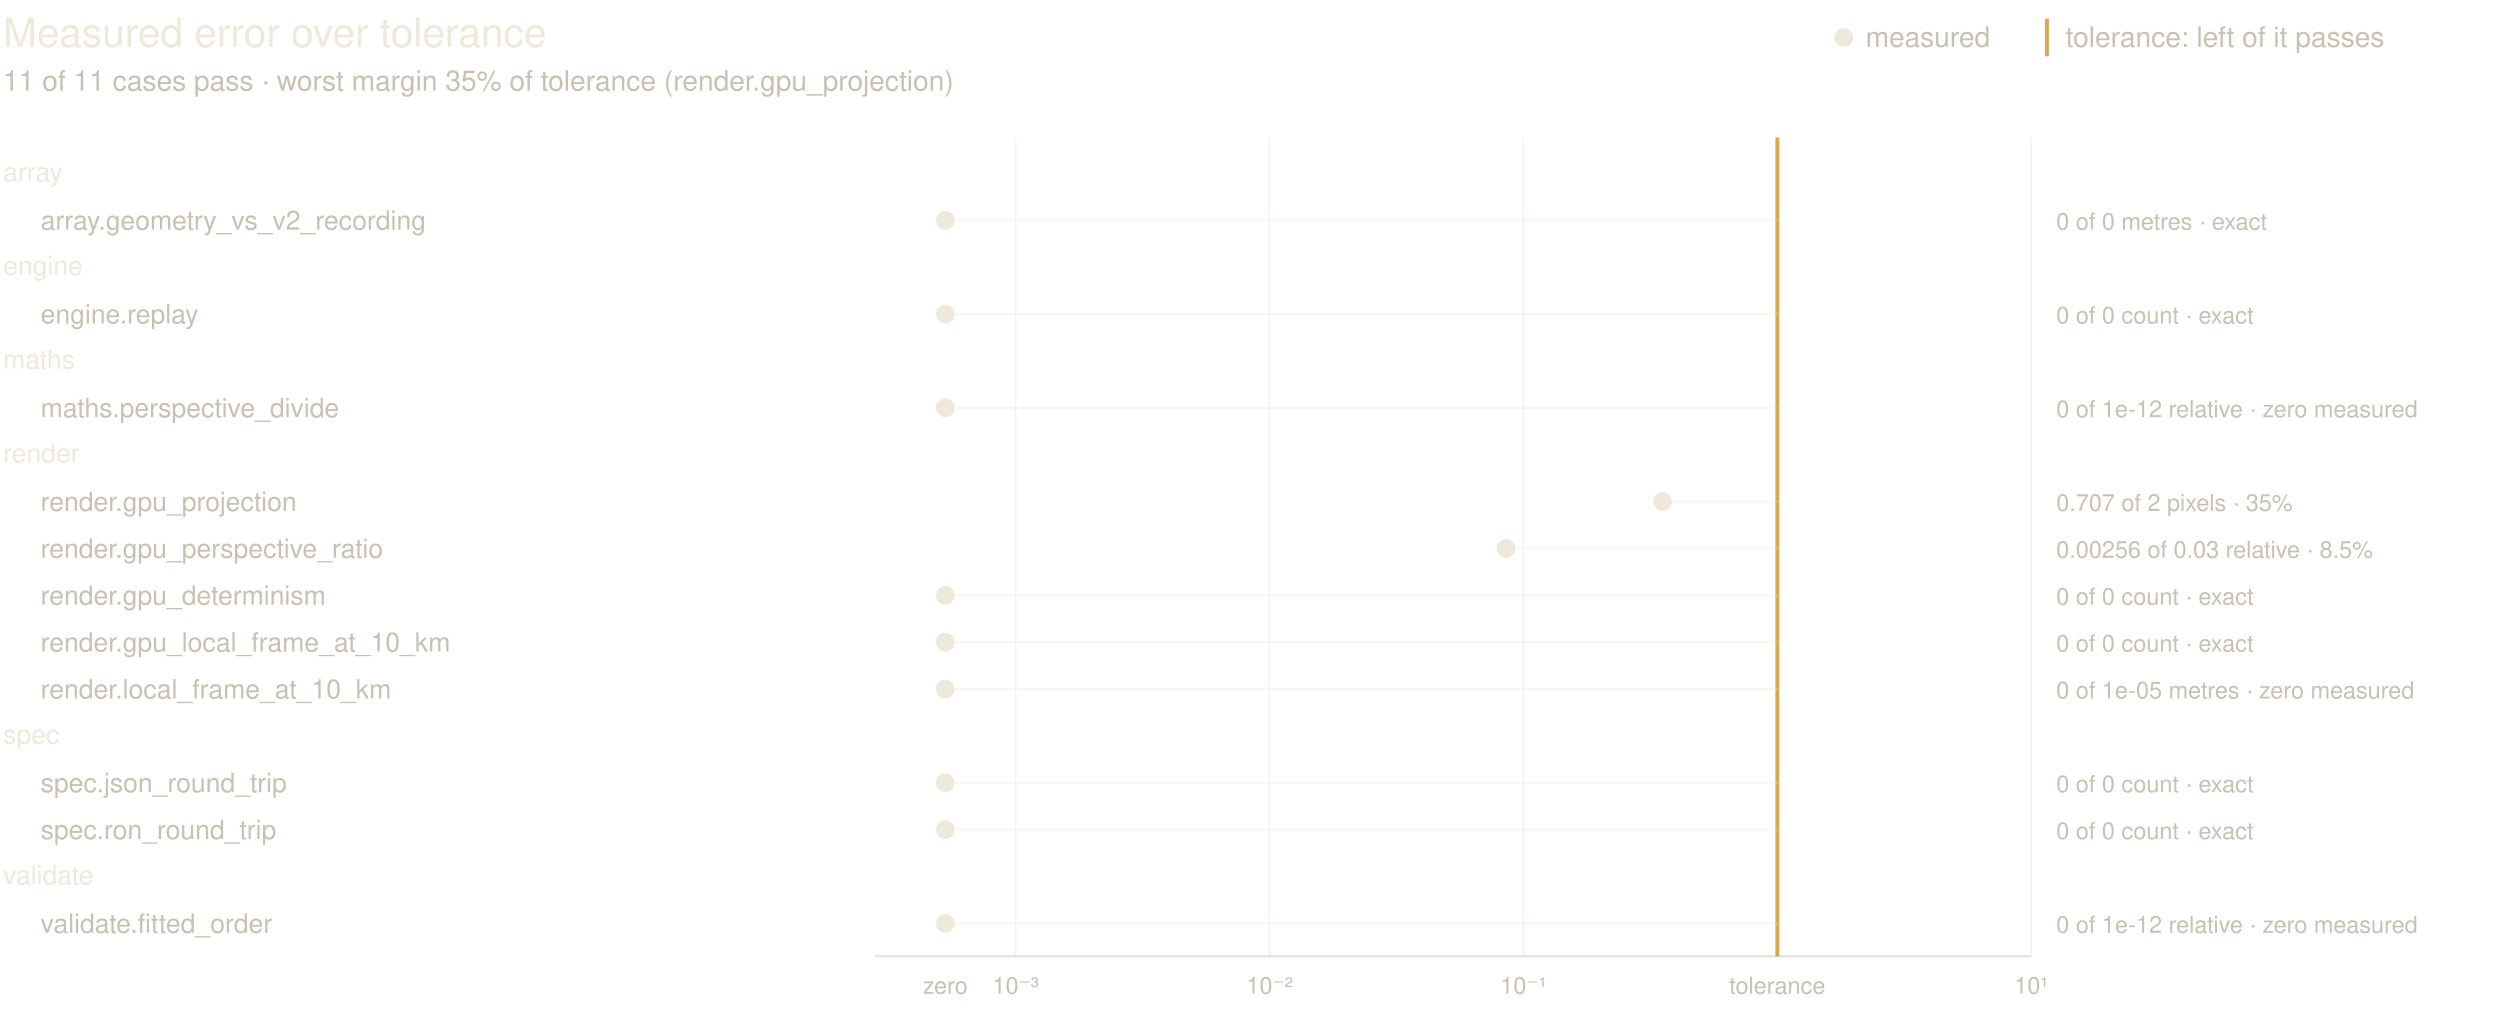
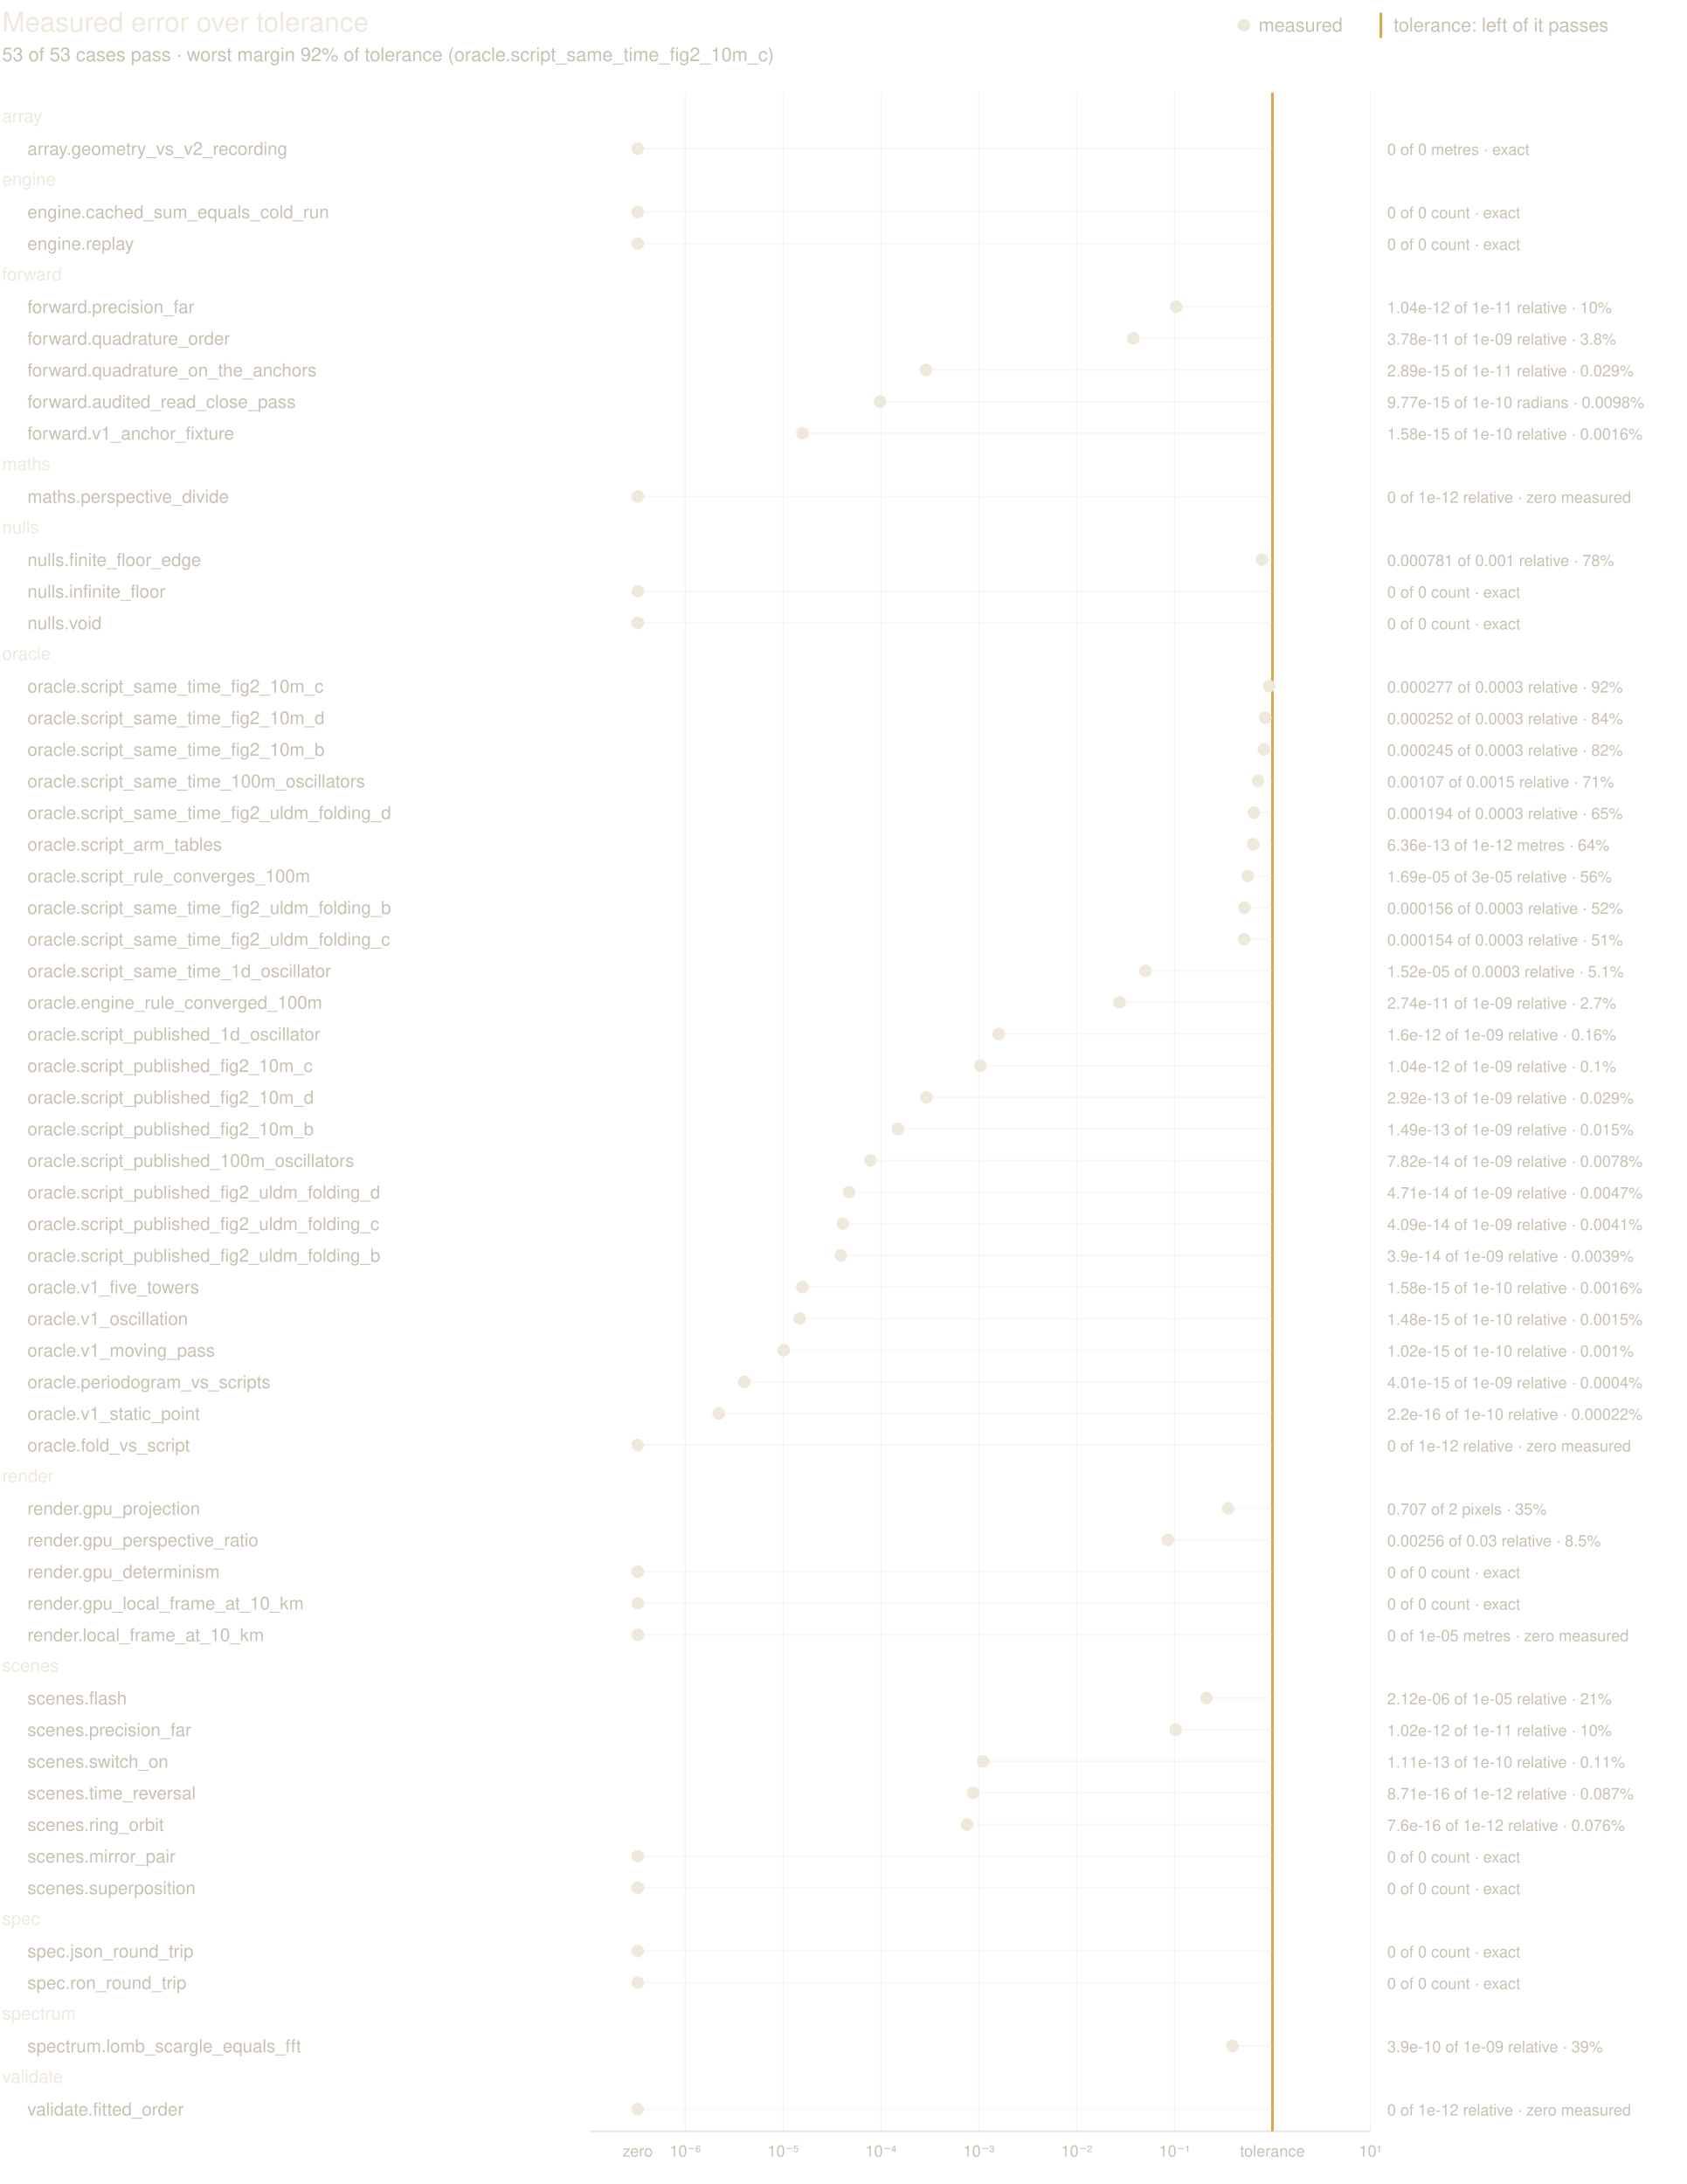
- <svg xmlns="http://www.w3.org/2000/svg" viewBox="0 0 1600 662" width="1600" height="662" role="img" aria-label="Each validation case's measured error as a fraction of its tolerance, on a log scale">
+ <svg xmlns="http://www.w3.org/2000/svg" viewBox="0 0 1600 2072" width="1600" height="2072" role="img" aria-label="Each validation case's measured error as a fraction of its tolerance, on a log scale">
  <style>.t{fill:#efe9dc;font-family:'Helvetica Neue',Helvetica,Arial,'Liberation Sans',Arimo,'Nimbus Sans','DejaVu Sans',sans-serif}.m{fill:#c8c1b2}.w{fill:#c8c1b2}.axis{stroke:#c8c1b2;stroke-opacity:0.45;stroke-width:1.5;fill:none}.grid{stroke:#c8c1b2;stroke-opacity:0.18;stroke-width:1}.dot{fill:#efe9dc}.ring{fill:none;stroke:#efe9dc;stroke-width:2}.line{stroke:#efe9dc;stroke-width:2;fill:none;stroke-linejoin:round}.thin{stroke:#efe9dc;stroke-opacity:0.35;stroke-width:1.5;fill:none}.tol{stroke:#d9a84e;stroke-width:2.5;fill:none}.tolfill{fill:#d9a84e}.dash{stroke:#d9a84e;stroke-width:2;stroke-dasharray:6 5;fill:none}</style>
  <text class="t" x="2.0" y="30.0" font-size="26" font-weight="500" text-anchor="start">Measured error over tolerance</text>
-   <text class="t m" x="2.0" y="58.0" font-size="18" font-weight="400" text-anchor="start">11 of 11 cases pass · worst margin 35% of tolerance (render.gpu_projection)</text>
+   <text class="t m" x="2.0" y="58.0" font-size="18" font-weight="400" text-anchor="start">53 of 53 cases pass · worst margin 92% of tolerance (oracle.script_same_time_fig2_10m_c)</text>
  <circle class="dot" cx="1180" cy="24" r="6" />
  <text class="t m" x="1194.0" y="30.0" font-size="18" font-weight="400" text-anchor="start">measured</text>
  <line class="tol" x1="1310" y1="12" x2="1310" y2="36" />
  <text class="t m" x="1322.0" y="30.0" font-size="18" font-weight="400" text-anchor="start">tolerance: left of it passes</text>
-   <line class="grid" x1="650.0" y1="88" x2="650.0" y2="612" />
-   <text class="t w" x="650.0" y="636.0" font-size="15" font-weight="400" text-anchor="middle">10⁻³</text>
-   <line class="grid" x1="812.5" y1="88" x2="812.5" y2="612" />
-   <text class="t w" x="812.5" y="636.0" font-size="15" font-weight="400" text-anchor="middle">10⁻²</text>
-   <line class="grid" x1="975.0" y1="88" x2="975.0" y2="612" />
-   <text class="t w" x="975.0" y="636.0" font-size="15" font-weight="400" text-anchor="middle">10⁻¹</text>
-   <line class="grid" x1="1137.5" y1="88" x2="1137.5" y2="612" />
-   <text class="t w" x="1137.5" y="636.0" font-size="15" font-weight="400" text-anchor="middle">tolerance</text>
-   <line class="grid" x1="1300.0" y1="88" x2="1300.0" y2="612" />
-   <text class="t w" x="1300.0" y="636.0" font-size="15" font-weight="400" text-anchor="middle">10¹</text>
-   <text class="t w" x="605.0" y="636.0" font-size="15" font-weight="400" text-anchor="middle">zero</text>
-   <line class="axis" x1="560" y1="612" x2="1300" y2="612" />
-   <line class="tol" x1="1137.5" y1="88" x2="1137.5" y2="612" />
+   <line class="grid" x1="650.0" y1="88" x2="650.0" y2="2022" />
+   <text class="t w" x="650.0" y="2046.0" font-size="15" font-weight="400" text-anchor="middle">10⁻⁶</text>
+   <line class="grid" x1="742.9" y1="88" x2="742.9" y2="2022" />
+   <text class="t w" x="742.9" y="2046.0" font-size="15" font-weight="400" text-anchor="middle">10⁻⁵</text>
+   <line class="grid" x1="835.7" y1="88" x2="835.7" y2="2022" />
+   <text class="t w" x="835.7" y="2046.0" font-size="15" font-weight="400" text-anchor="middle">10⁻⁴</text>
+   <line class="grid" x1="928.6" y1="88" x2="928.6" y2="2022" />
+   <text class="t w" x="928.6" y="2046.0" font-size="15" font-weight="400" text-anchor="middle">10⁻³</text>
+   <line class="grid" x1="1021.4" y1="88" x2="1021.4" y2="2022" />
+   <text class="t w" x="1021.4" y="2046.0" font-size="15" font-weight="400" text-anchor="middle">10⁻²</text>
+   <line class="grid" x1="1114.3" y1="88" x2="1114.3" y2="2022" />
+   <text class="t w" x="1114.3" y="2046.0" font-size="15" font-weight="400" text-anchor="middle">10⁻¹</text>
+   <line class="grid" x1="1207.1" y1="88" x2="1207.1" y2="2022" />
+   <text class="t w" x="1207.1" y="2046.0" font-size="15" font-weight="400" text-anchor="middle">tolerance</text>
+   <line class="grid" x1="1300.0" y1="88" x2="1300.0" y2="2022" />
+   <text class="t w" x="1300.0" y="2046.0" font-size="15" font-weight="400" text-anchor="middle">10¹</text>
+   <text class="t w" x="605.0" y="2046.0" font-size="15" font-weight="400" text-anchor="middle">zero</text>
+   <line class="axis" x1="560" y1="2022" x2="1300" y2="2022" />
+   <line class="tol" x1="1207.1" y1="88" x2="1207.1" y2="2022" />
  <text class="t" x="2.0" y="116.0" font-size="17" font-weight="500" text-anchor="start">array</text>
  <text class="t m" x="26.0" y="147.0" font-size="17" font-weight="400" text-anchor="start">array.geometry_vs_v2_recording</text>
-   <line class="thin" x1="605.0" y1="141.0" x2="1137.5" y2="141.0" />
+   <line class="thin" x1="605.0" y1="141.0" x2="1207.1" y2="141.0" />
  <circle class="dot" cx="605.0" cy="141.0" r="6" />
  <text class="t m" x="1316.0" y="147.0" font-size="15" font-weight="400" text-anchor="start">0 of 0 metres · exact</text>
  <text class="t" x="2.0" y="176.0" font-size="17" font-weight="500" text-anchor="start">engine</text>
-   <text class="t m" x="26.0" y="207.0" font-size="17" font-weight="400" text-anchor="start">engine.replay</text>
-   <line class="thin" x1="605.0" y1="201.0" x2="1137.5" y2="201.0" />
+   <text class="t m" x="26.0" y="207.0" font-size="17" font-weight="400" text-anchor="start">engine.cached_sum_equals_cold_run</text>
+   <line class="thin" x1="605.0" y1="201.0" x2="1207.1" y2="201.0" />
  <circle class="dot" cx="605.0" cy="201.0" r="6" />
  <text class="t m" x="1316.0" y="207.0" font-size="15" font-weight="400" text-anchor="start">0 of 0 count · exact</text>
-   <text class="t" x="2.0" y="236.0" font-size="17" font-weight="500" text-anchor="start">maths</text>
-   <text class="t m" x="26.0" y="267.0" font-size="17" font-weight="400" text-anchor="start">maths.perspective_divide</text>
-   <line class="thin" x1="605.0" y1="261.0" x2="1137.5" y2="261.0" />
-   <circle class="dot" cx="605.0" cy="261.0" r="6" />
-   <text class="t m" x="1316.0" y="267.0" font-size="15" font-weight="400" text-anchor="start">0 of 1e-12 relative · zero measured</text>
-   <text class="t" x="2.0" y="296.0" font-size="17" font-weight="500" text-anchor="start">render</text>
-   <text class="t m" x="26.0" y="327.0" font-size="17" font-weight="400" text-anchor="start">render.gpu_projection</text>
-   <line class="thin" x1="1064.1" y1="321.0" x2="1137.5" y2="321.0" />
-   <circle class="dot" cx="1064.1" cy="321.0" r="6" />
-   <text class="t m" x="1316.0" y="327.0" font-size="15" font-weight="400" text-anchor="start">0.707 of 2 pixels · 35%</text>
-   <text class="t m" x="26.0" y="357.0" font-size="17" font-weight="400" text-anchor="start">render.gpu_perspective_ratio</text>
-   <line class="thin" x1="963.9" y1="351.0" x2="1137.5" y2="351.0" />
-   <circle class="dot" cx="963.9" cy="351.0" r="6" />
-   <text class="t m" x="1316.0" y="357.0" font-size="15" font-weight="400" text-anchor="start">0.00256 of 0.03 relative · 8.5%</text>
-   <text class="t m" x="26.0" y="387.0" font-size="17" font-weight="400" text-anchor="start">render.gpu_determinism</text>
-   <line class="thin" x1="605.0" y1="381.0" x2="1137.5" y2="381.0" />
-   <circle class="dot" cx="605.0" cy="381.0" r="6" />
-   <text class="t m" x="1316.0" y="387.0" font-size="15" font-weight="400" text-anchor="start">0 of 0 count · exact</text>
-   <text class="t m" x="26.0" y="417.0" font-size="17" font-weight="400" text-anchor="start">render.gpu_local_frame_at_10_km</text>
-   <line class="thin" x1="605.0" y1="411.0" x2="1137.5" y2="411.0" />
-   <circle class="dot" cx="605.0" cy="411.0" r="6" />
-   <text class="t m" x="1316.0" y="417.0" font-size="15" font-weight="400" text-anchor="start">0 of 0 count · exact</text>
-   <text class="t m" x="26.0" y="447.0" font-size="17" font-weight="400" text-anchor="start">render.local_frame_at_10_km</text>
-   <line class="thin" x1="605.0" y1="441.0" x2="1137.5" y2="441.0" />
-   <circle class="dot" cx="605.0" cy="441.0" r="6" />
-   <text class="t m" x="1316.0" y="447.0" font-size="15" font-weight="400" text-anchor="start">0 of 1e-05 metres · zero measured</text>
-   <text class="t" x="2.0" y="476.0" font-size="17" font-weight="500" text-anchor="start">spec</text>
-   <text class="t m" x="26.0" y="507.0" font-size="17" font-weight="400" text-anchor="start">spec.json_round_trip</text>
-   <line class="thin" x1="605.0" y1="501.0" x2="1137.5" y2="501.0" />
-   <circle class="dot" cx="605.0" cy="501.0" r="6" />
-   <text class="t m" x="1316.0" y="507.0" font-size="15" font-weight="400" text-anchor="start">0 of 0 count · exact</text>
-   <text class="t m" x="26.0" y="537.0" font-size="17" font-weight="400" text-anchor="start">spec.ron_round_trip</text>
-   <line class="thin" x1="605.0" y1="531.0" x2="1137.5" y2="531.0" />
-   <circle class="dot" cx="605.0" cy="531.0" r="6" />
-   <text class="t m" x="1316.0" y="537.0" font-size="15" font-weight="400" text-anchor="start">0 of 0 count · exact</text>
-   <text class="t" x="2.0" y="566.0" font-size="17" font-weight="500" text-anchor="start">validate</text>
-   <text class="t m" x="26.0" y="597.0" font-size="17" font-weight="400" text-anchor="start">validate.fitted_order</text>
-   <line class="thin" x1="605.0" y1="591.0" x2="1137.5" y2="591.0" />
+   <text class="t m" x="26.0" y="237.0" font-size="17" font-weight="400" text-anchor="start">engine.replay</text>
+   <line class="thin" x1="605.0" y1="231.0" x2="1207.1" y2="231.0" />
+   <circle class="dot" cx="605.0" cy="231.0" r="6" />
+   <text class="t m" x="1316.0" y="237.0" font-size="15" font-weight="400" text-anchor="start">0 of 0 count · exact</text>
+   <text class="t" x="2.0" y="266.0" font-size="17" font-weight="500" text-anchor="start">forward</text>
+   <text class="t m" x="26.0" y="297.0" font-size="17" font-weight="400" text-anchor="start">forward.precision_far</text>
+   <line class="thin" x1="1115.8" y1="291.0" x2="1207.1" y2="291.0" />
+   <circle class="dot" cx="1115.8" cy="291.0" r="6" />
+   <text class="t m" x="1316.0" y="297.0" font-size="15" font-weight="400" text-anchor="start">1.04e-12 of 1e-11 relative · 10%</text>
+   <text class="t m" x="26.0" y="327.0" font-size="17" font-weight="400" text-anchor="start">forward.quadrature_order</text>
+   <line class="thin" x1="1075.1" y1="321.0" x2="1207.1" y2="321.0" />
+   <circle class="dot" cx="1075.1" cy="321.0" r="6" />
+   <text class="t m" x="1316.0" y="327.0" font-size="15" font-weight="400" text-anchor="start">3.78e-11 of 1e-09 relative · 3.8%</text>
+   <text class="t m" x="26.0" y="357.0" font-size="17" font-weight="400" text-anchor="start">forward.quadrature_on_the_anchors</text>
+   <line class="thin" x1="878.6" y1="351.0" x2="1207.1" y2="351.0" />
+   <circle class="dot" cx="878.6" cy="351.0" r="6" />
+   <text class="t m" x="1316.0" y="357.0" font-size="15" font-weight="400" text-anchor="start">2.89e-15 of 1e-11 relative · 0.029%</text>
+   <text class="t m" x="26.0" y="387.0" font-size="17" font-weight="400" text-anchor="start">forward.audited_read_close_pass</text>
+   <line class="thin" x1="834.8" y1="381.0" x2="1207.1" y2="381.0" />
+   <circle class="dot" cx="834.8" cy="381.0" r="6" />
+   <text class="t m" x="1316.0" y="387.0" font-size="15" font-weight="400" text-anchor="start">9.77e-15 of 1e-10 radians · 0.0098%</text>
+   <text class="t m" x="26.0" y="417.0" font-size="17" font-weight="400" text-anchor="start">forward.v1_anchor_fixture</text>
+   <line class="thin" x1="761.2" y1="411.0" x2="1207.1" y2="411.0" />
+   <circle class="dot" cx="761.2" cy="411.0" r="6" />
+   <text class="t m" x="1316.0" y="417.0" font-size="15" font-weight="400" text-anchor="start">1.58e-15 of 1e-10 relative · 0.0016%</text>
+   <text class="t" x="2.0" y="446.0" font-size="17" font-weight="500" text-anchor="start">maths</text>
+   <text class="t m" x="26.0" y="477.0" font-size="17" font-weight="400" text-anchor="start">maths.perspective_divide</text>
+   <line class="thin" x1="605.0" y1="471.0" x2="1207.1" y2="471.0" />
+   <circle class="dot" cx="605.0" cy="471.0" r="6" />
+   <text class="t m" x="1316.0" y="477.0" font-size="15" font-weight="400" text-anchor="start">0 of 1e-12 relative · zero measured</text>
+   <text class="t" x="2.0" y="506.0" font-size="17" font-weight="500" text-anchor="start">nulls</text>
+   <text class="t m" x="26.0" y="537.0" font-size="17" font-weight="400" text-anchor="start">nulls.finite_floor_edge</text>
+   <line class="thin" x1="1197.2" y1="531.0" x2="1207.1" y2="531.0" />
+   <circle class="dot" cx="1197.2" cy="531.0" r="6" />
+   <text class="t m" x="1316.0" y="537.0" font-size="15" font-weight="400" text-anchor="start">0.000781 of 0.001 relative · 78%</text>
+   <text class="t m" x="26.0" y="567.0" font-size="17" font-weight="400" text-anchor="start">nulls.infinite_floor</text>
+   <line class="thin" x1="605.0" y1="561.0" x2="1207.1" y2="561.0" />
+   <circle class="dot" cx="605.0" cy="561.0" r="6" />
+   <text class="t m" x="1316.0" y="567.0" font-size="15" font-weight="400" text-anchor="start">0 of 0 count · exact</text>
+   <text class="t m" x="26.0" y="597.0" font-size="17" font-weight="400" text-anchor="start">nulls.void</text>
+   <line class="thin" x1="605.0" y1="591.0" x2="1207.1" y2="591.0" />
  <circle class="dot" cx="605.0" cy="591.0" r="6" />
-   <text class="t m" x="1316.0" y="597.0" font-size="15" font-weight="400" text-anchor="start">0 of 1e-12 relative · zero measured</text>
+   <text class="t m" x="1316.0" y="597.0" font-size="15" font-weight="400" text-anchor="start">0 of 0 count · exact</text>
+   <text class="t" x="2.0" y="626.0" font-size="17" font-weight="500" text-anchor="start">oracle</text>
+   <text class="t m" x="26.0" y="657.0" font-size="17" font-weight="400" text-anchor="start">oracle.script_same_time_fig2_10m_c</text>
+   <line class="thin" x1="1204.0" y1="651.0" x2="1207.1" y2="651.0" />
+   <circle class="dot" cx="1204.0" cy="651.0" r="6" />
+   <text class="t m" x="1316.0" y="657.0" font-size="15" font-weight="400" text-anchor="start">0.000277 of 0.0003 relative · 92%</text>
+   <text class="t m" x="26.0" y="687.0" font-size="17" font-weight="400" text-anchor="start">oracle.script_same_time_fig2_10m_d</text>
+   <line class="thin" x1="1200.2" y1="681.0" x2="1207.1" y2="681.0" />
+   <circle class="dot" cx="1200.2" cy="681.0" r="6" />
+   <text class="t m" x="1316.0" y="687.0" font-size="15" font-weight="400" text-anchor="start">0.000252 of 0.0003 relative · 84%</text>
+   <text class="t m" x="26.0" y="717.0" font-size="17" font-weight="400" text-anchor="start">oracle.script_same_time_fig2_10m_b</text>
+   <line class="thin" x1="1199.0" y1="711.0" x2="1207.1" y2="711.0" />
+   <circle class="dot" cx="1199.0" cy="711.0" r="6" />
+   <text class="t m" x="1316.0" y="717.0" font-size="15" font-weight="400" text-anchor="start">0.000245 of 0.0003 relative · 82%</text>
+   <text class="t m" x="26.0" y="747.0" font-size="17" font-weight="400" text-anchor="start">oracle.script_same_time_100m_oscillators</text>
+   <line class="thin" x1="1193.6" y1="741.0" x2="1207.1" y2="741.0" />
+   <circle class="dot" cx="1193.6" cy="741.0" r="6" />
+   <text class="t m" x="1316.0" y="747.0" font-size="15" font-weight="400" text-anchor="start">0.00107 of 0.0015 relative · 71%</text>
+   <text class="t m" x="26.0" y="777.0" font-size="17" font-weight="400" text-anchor="start">oracle.script_same_time_fig2_uldm_folding_d</text>
+   <line class="thin" x1="1189.5" y1="771.0" x2="1207.1" y2="771.0" />
+   <circle class="dot" cx="1189.5" cy="771.0" r="6" />
+   <text class="t m" x="1316.0" y="777.0" font-size="15" font-weight="400" text-anchor="start">0.000194 of 0.0003 relative · 65%</text>
+   <text class="t m" x="26.0" y="807.0" font-size="17" font-weight="400" text-anchor="start">oracle.script_arm_tables</text>
+   <line class="thin" x1="1188.9" y1="801.0" x2="1207.1" y2="801.0" />
+   <circle class="dot" cx="1188.9" cy="801.0" r="6" />
+   <text class="t m" x="1316.0" y="807.0" font-size="15" font-weight="400" text-anchor="start">6.36e-13 of 1e-12 metres · 64%</text>
+   <text class="t m" x="26.0" y="837.0" font-size="17" font-weight="400" text-anchor="start">oracle.script_rule_converges_100m</text>
+   <line class="thin" x1="1183.9" y1="831.0" x2="1207.1" y2="831.0" />
+   <circle class="dot" cx="1183.9" cy="831.0" r="6" />
+   <text class="t m" x="1316.0" y="837.0" font-size="15" font-weight="400" text-anchor="start">1.69e-05 of 3e-05 relative · 56%</text>
+   <text class="t m" x="26.0" y="867.0" font-size="17" font-weight="400" text-anchor="start">oracle.script_same_time_fig2_uldm_folding_b</text>
+   <line class="thin" x1="1180.7" y1="861.0" x2="1207.1" y2="861.0" />
+   <circle class="dot" cx="1180.7" cy="861.0" r="6" />
+   <text class="t m" x="1316.0" y="867.0" font-size="15" font-weight="400" text-anchor="start">0.000156 of 0.0003 relative · 52%</text>
+   <text class="t m" x="26.0" y="897.0" font-size="17" font-weight="400" text-anchor="start">oracle.script_same_time_fig2_uldm_folding_c</text>
+   <line class="thin" x1="1180.3" y1="891.0" x2="1207.1" y2="891.0" />
+   <circle class="dot" cx="1180.3" cy="891.0" r="6" />
+   <text class="t m" x="1316.0" y="897.0" font-size="15" font-weight="400" text-anchor="start">0.000154 of 0.0003 relative · 51%</text>
+   <text class="t m" x="26.0" y="927.0" font-size="17" font-weight="400" text-anchor="start">oracle.script_same_time_1d_oscillator</text>
+   <line class="thin" x1="1086.7" y1="921.0" x2="1207.1" y2="921.0" />
+   <circle class="dot" cx="1086.7" cy="921.0" r="6" />
+   <text class="t m" x="1316.0" y="927.0" font-size="15" font-weight="400" text-anchor="start">1.52e-05 of 0.0003 relative · 5.1%</text>
+   <text class="t m" x="26.0" y="957.0" font-size="17" font-weight="400" text-anchor="start">oracle.engine_rule_converged_100m</text>
+   <line class="thin" x1="1062.1" y1="951.0" x2="1207.1" y2="951.0" />
+   <circle class="dot" cx="1062.1" cy="951.0" r="6" />
+   <text class="t m" x="1316.0" y="957.0" font-size="15" font-weight="400" text-anchor="start">2.74e-11 of 1e-09 relative · 2.7%</text>
+   <text class="t m" x="26.0" y="987.0" font-size="17" font-weight="400" text-anchor="start">oracle.script_published_1d_oscillator</text>
+   <line class="thin" x1="947.5" y1="981.0" x2="1207.1" y2="981.0" />
+   <circle class="dot" cx="947.5" cy="981.0" r="6" />
+   <text class="t m" x="1316.0" y="987.0" font-size="15" font-weight="400" text-anchor="start">1.6e-12 of 1e-09 relative · 0.16%</text>
+   <text class="t m" x="26.0" y="1017.0" font-size="17" font-weight="400" text-anchor="start">oracle.script_published_fig2_10m_c</text>
+   <line class="thin" x1="930.1" y1="1011.0" x2="1207.1" y2="1011.0" />
+   <circle class="dot" cx="930.1" cy="1011.0" r="6" />
+   <text class="t m" x="1316.0" y="1017.0" font-size="15" font-weight="400" text-anchor="start">1.04e-12 of 1e-09 relative · 0.1%</text>
+   <text class="t m" x="26.0" y="1047.0" font-size="17" font-weight="400" text-anchor="start">oracle.script_published_fig2_10m_d</text>
+   <line class="thin" x1="878.9" y1="1041.0" x2="1207.1" y2="1041.0" />
+   <circle class="dot" cx="878.9" cy="1041.0" r="6" />
+   <text class="t m" x="1316.0" y="1047.0" font-size="15" font-weight="400" text-anchor="start">2.92e-13 of 1e-09 relative · 0.029%</text>
+   <text class="t m" x="26.0" y="1077.0" font-size="17" font-weight="400" text-anchor="start">oracle.script_published_fig2_10m_b</text>
+   <line class="thin" x1="851.9" y1="1071.0" x2="1207.1" y2="1071.0" />
+   <circle class="dot" cx="851.9" cy="1071.0" r="6" />
+   <text class="t m" x="1316.0" y="1077.0" font-size="15" font-weight="400" text-anchor="start">1.49e-13 of 1e-09 relative · 0.015%</text>
+   <text class="t m" x="26.0" y="1107.0" font-size="17" font-weight="400" text-anchor="start">oracle.script_published_100m_oscillators</text>
+   <line class="thin" x1="825.8" y1="1101.0" x2="1207.1" y2="1101.0" />
+   <circle class="dot" cx="825.8" cy="1101.0" r="6" />
+   <text class="t m" x="1316.0" y="1107.0" font-size="15" font-weight="400" text-anchor="start">7.82e-14 of 1e-09 relative · 0.0078%</text>
+   <text class="t m" x="26.0" y="1137.0" font-size="17" font-weight="400" text-anchor="start">oracle.script_published_fig2_uldm_folding_d</text>
+   <line class="thin" x1="805.4" y1="1131.0" x2="1207.1" y2="1131.0" />
+   <circle class="dot" cx="805.4" cy="1131.0" r="6" />
+   <text class="t m" x="1316.0" y="1137.0" font-size="15" font-weight="400" text-anchor="start">4.71e-14 of 1e-09 relative · 0.0047%</text>
+   <text class="t m" x="26.0" y="1167.0" font-size="17" font-weight="400" text-anchor="start">oracle.script_published_fig2_uldm_folding_c</text>
+   <line class="thin" x1="799.6" y1="1161.0" x2="1207.1" y2="1161.0" />
+   <circle class="dot" cx="799.6" cy="1161.0" r="6" />
+   <text class="t m" x="1316.0" y="1167.0" font-size="15" font-weight="400" text-anchor="start">4.09e-14 of 1e-09 relative · 0.0041%</text>
+   <text class="t m" x="26.0" y="1197.0" font-size="17" font-weight="400" text-anchor="start">oracle.script_published_fig2_uldm_folding_b</text>
+   <line class="thin" x1="797.7" y1="1191.0" x2="1207.1" y2="1191.0" />
+   <circle class="dot" cx="797.7" cy="1191.0" r="6" />
+   <text class="t m" x="1316.0" y="1197.0" font-size="15" font-weight="400" text-anchor="start">3.9e-14 of 1e-09 relative · 0.0039%</text>
+   <text class="t m" x="26.0" y="1227.0" font-size="17" font-weight="400" text-anchor="start">oracle.v1_five_towers</text>
+   <line class="thin" x1="761.2" y1="1221.0" x2="1207.1" y2="1221.0" />
+   <circle class="dot" cx="761.2" cy="1221.0" r="6" />
+   <text class="t m" x="1316.0" y="1227.0" font-size="15" font-weight="400" text-anchor="start">1.58e-15 of 1e-10 relative · 0.0016%</text>
+   <text class="t m" x="26.0" y="1257.0" font-size="17" font-weight="400" text-anchor="start">oracle.v1_oscillation</text>
+   <line class="thin" x1="758.6" y1="1251.0" x2="1207.1" y2="1251.0" />
+   <circle class="dot" cx="758.6" cy="1251.0" r="6" />
+   <text class="t m" x="1316.0" y="1257.0" font-size="15" font-weight="400" text-anchor="start">1.48e-15 of 1e-10 relative · 0.0015%</text>
+   <text class="t m" x="26.0" y="1287.0" font-size="17" font-weight="400" text-anchor="start">oracle.v1_moving_pass</text>
+   <line class="thin" x1="743.5" y1="1281.0" x2="1207.1" y2="1281.0" />
+   <circle class="dot" cx="743.5" cy="1281.0" r="6" />
+   <text class="t m" x="1316.0" y="1287.0" font-size="15" font-weight="400" text-anchor="start">1.02e-15 of 1e-10 relative · 0.001%</text>
+   <text class="t m" x="26.0" y="1317.0" font-size="17" font-weight="400" text-anchor="start">oracle.periodogram_vs_scripts</text>
+   <line class="thin" x1="706.0" y1="1311.0" x2="1207.1" y2="1311.0" />
+   <circle class="dot" cx="706.0" cy="1311.0" r="6" />
+   <text class="t m" x="1316.0" y="1317.0" font-size="15" font-weight="400" text-anchor="start">4.01e-15 of 1e-09 relative · 0.0004%</text>
+   <text class="t m" x="26.0" y="1347.0" font-size="17" font-weight="400" text-anchor="start">oracle.v1_static_point</text>
+   <line class="thin" x1="681.8" y1="1341.0" x2="1207.1" y2="1341.0" />
+   <circle class="dot" cx="681.8" cy="1341.0" r="6" />
+   <text class="t m" x="1316.0" y="1347.0" font-size="15" font-weight="400" text-anchor="start">2.2e-16 of 1e-10 relative · 0.00022%</text>
+   <text class="t m" x="26.0" y="1377.0" font-size="17" font-weight="400" text-anchor="start">oracle.fold_vs_script</text>
+   <line class="thin" x1="605.0" y1="1371.0" x2="1207.1" y2="1371.0" />
+   <circle class="dot" cx="605.0" cy="1371.0" r="6" />
+   <text class="t m" x="1316.0" y="1377.0" font-size="15" font-weight="400" text-anchor="start">0 of 1e-12 relative · zero measured</text>
+   <text class="t" x="2.0" y="1406.0" font-size="17" font-weight="500" text-anchor="start">render</text>
+   <text class="t m" x="26.0" y="1437.0" font-size="17" font-weight="400" text-anchor="start">render.gpu_projection</text>
+   <line class="thin" x1="1165.2" y1="1431.0" x2="1207.1" y2="1431.0" />
+   <circle class="dot" cx="1165.2" cy="1431.0" r="6" />
+   <text class="t m" x="1316.0" y="1437.0" font-size="15" font-weight="400" text-anchor="start">0.707 of 2 pixels · 35%</text>
+   <text class="t m" x="26.0" y="1467.0" font-size="17" font-weight="400" text-anchor="start">render.gpu_perspective_ratio</text>
+   <line class="thin" x1="1108.0" y1="1461.0" x2="1207.1" y2="1461.0" />
+   <circle class="dot" cx="1108.0" cy="1461.0" r="6" />
+   <text class="t m" x="1316.0" y="1467.0" font-size="15" font-weight="400" text-anchor="start">0.00256 of 0.03 relative · 8.5%</text>
+   <text class="t m" x="26.0" y="1497.0" font-size="17" font-weight="400" text-anchor="start">render.gpu_determinism</text>
+   <line class="thin" x1="605.0" y1="1491.0" x2="1207.1" y2="1491.0" />
+   <circle class="dot" cx="605.0" cy="1491.0" r="6" />
+   <text class="t m" x="1316.0" y="1497.0" font-size="15" font-weight="400" text-anchor="start">0 of 0 count · exact</text>
+   <text class="t m" x="26.0" y="1527.0" font-size="17" font-weight="400" text-anchor="start">render.gpu_local_frame_at_10_km</text>
+   <line class="thin" x1="605.0" y1="1521.0" x2="1207.1" y2="1521.0" />
+   <circle class="dot" cx="605.0" cy="1521.0" r="6" />
+   <text class="t m" x="1316.0" y="1527.0" font-size="15" font-weight="400" text-anchor="start">0 of 0 count · exact</text>
+   <text class="t m" x="26.0" y="1557.0" font-size="17" font-weight="400" text-anchor="start">render.local_frame_at_10_km</text>
+   <line class="thin" x1="605.0" y1="1551.0" x2="1207.1" y2="1551.0" />
+   <circle class="dot" cx="605.0" cy="1551.0" r="6" />
+   <text class="t m" x="1316.0" y="1557.0" font-size="15" font-weight="400" text-anchor="start">0 of 1e-05 metres · zero measured</text>
+   <text class="t" x="2.0" y="1586.0" font-size="17" font-weight="500" text-anchor="start">scenes</text>
+   <text class="t m" x="26.0" y="1617.0" font-size="17" font-weight="400" text-anchor="start">scenes.flash</text>
+   <line class="thin" x1="1144.6" y1="1611.0" x2="1207.1" y2="1611.0" />
+   <circle class="dot" cx="1144.6" cy="1611.0" r="6" />
+   <text class="t m" x="1316.0" y="1617.0" font-size="15" font-weight="400" text-anchor="start">2.12e-06 of 1e-05 relative · 21%</text>
+   <text class="t m" x="26.0" y="1647.0" font-size="17" font-weight="400" text-anchor="start">scenes.precision_far</text>
+   <line class="thin" x1="1115.3" y1="1641.0" x2="1207.1" y2="1641.0" />
+   <circle class="dot" cx="1115.3" cy="1641.0" r="6" />
+   <text class="t m" x="1316.0" y="1647.0" font-size="15" font-weight="400" text-anchor="start">1.02e-12 of 1e-11 relative · 10%</text>
+   <text class="t m" x="26.0" y="1677.0" font-size="17" font-weight="400" text-anchor="start">scenes.switch_on</text>
+   <line class="thin" x1="932.7" y1="1671.0" x2="1207.1" y2="1671.0" />
+   <circle class="dot" cx="932.7" cy="1671.0" r="6" />
+   <text class="t m" x="1316.0" y="1677.0" font-size="15" font-weight="400" text-anchor="start">1.11e-13 of 1e-10 relative · 0.11%</text>
+   <text class="t m" x="26.0" y="1707.0" font-size="17" font-weight="400" text-anchor="start">scenes.time_reversal</text>
+   <line class="thin" x1="923.0" y1="1701.0" x2="1207.1" y2="1701.0" />
+   <circle class="dot" cx="923.0" cy="1701.0" r="6" />
+   <text class="t m" x="1316.0" y="1707.0" font-size="15" font-weight="400" text-anchor="start">8.71e-16 of 1e-12 relative · 0.087%</text>
+   <text class="t m" x="26.0" y="1737.0" font-size="17" font-weight="400" text-anchor="start">scenes.ring_orbit</text>
+   <line class="thin" x1="917.5" y1="1731.0" x2="1207.1" y2="1731.0" />
+   <circle class="dot" cx="917.5" cy="1731.0" r="6" />
+   <text class="t m" x="1316.0" y="1737.0" font-size="15" font-weight="400" text-anchor="start">7.6e-16 of 1e-12 relative · 0.076%</text>
+   <text class="t m" x="26.0" y="1767.0" font-size="17" font-weight="400" text-anchor="start">scenes.mirror_pair</text>
+   <line class="thin" x1="605.0" y1="1761.0" x2="1207.1" y2="1761.0" />
+   <circle class="dot" cx="605.0" cy="1761.0" r="6" />
+   <text class="t m" x="1316.0" y="1767.0" font-size="15" font-weight="400" text-anchor="start">0 of 0 count · exact</text>
+   <text class="t m" x="26.0" y="1797.0" font-size="17" font-weight="400" text-anchor="start">scenes.superposition</text>
+   <line class="thin" x1="605.0" y1="1791.0" x2="1207.1" y2="1791.0" />
+   <circle class="dot" cx="605.0" cy="1791.0" r="6" />
+   <text class="t m" x="1316.0" y="1797.0" font-size="15" font-weight="400" text-anchor="start">0 of 0 count · exact</text>
+   <text class="t" x="2.0" y="1826.0" font-size="17" font-weight="500" text-anchor="start">spec</text>
+   <text class="t m" x="26.0" y="1857.0" font-size="17" font-weight="400" text-anchor="start">spec.json_round_trip</text>
+   <line class="thin" x1="605.0" y1="1851.0" x2="1207.1" y2="1851.0" />
+   <circle class="dot" cx="605.0" cy="1851.0" r="6" />
+   <text class="t m" x="1316.0" y="1857.0" font-size="15" font-weight="400" text-anchor="start">0 of 0 count · exact</text>
+   <text class="t m" x="26.0" y="1887.0" font-size="17" font-weight="400" text-anchor="start">spec.ron_round_trip</text>
+   <line class="thin" x1="605.0" y1="1881.0" x2="1207.1" y2="1881.0" />
+   <circle class="dot" cx="605.0" cy="1881.0" r="6" />
+   <text class="t m" x="1316.0" y="1887.0" font-size="15" font-weight="400" text-anchor="start">0 of 0 count · exact</text>
+   <text class="t" x="2.0" y="1916.0" font-size="17" font-weight="500" text-anchor="start">spectrum</text>
+   <text class="t m" x="26.0" y="1947.0" font-size="17" font-weight="400" text-anchor="start">spectrum.lomb_scargle_equals_fft</text>
+   <line class="thin" x1="1169.2" y1="1941.0" x2="1207.1" y2="1941.0" />
+   <circle class="dot" cx="1169.2" cy="1941.0" r="6" />
+   <text class="t m" x="1316.0" y="1947.0" font-size="15" font-weight="400" text-anchor="start">3.9e-10 of 1e-09 relative · 39%</text>
+   <text class="t" x="2.0" y="1976.0" font-size="17" font-weight="500" text-anchor="start">validate</text>
+   <text class="t m" x="26.0" y="2007.0" font-size="17" font-weight="400" text-anchor="start">validate.fitted_order</text>
+   <line class="thin" x1="605.0" y1="2001.0" x2="1207.1" y2="2001.0" />
+   <circle class="dot" cx="605.0" cy="2001.0" r="6" />
+   <text class="t m" x="1316.0" y="2007.0" font-size="15" font-weight="400" text-anchor="start">0 of 1e-12 relative · zero measured</text>
</svg>
